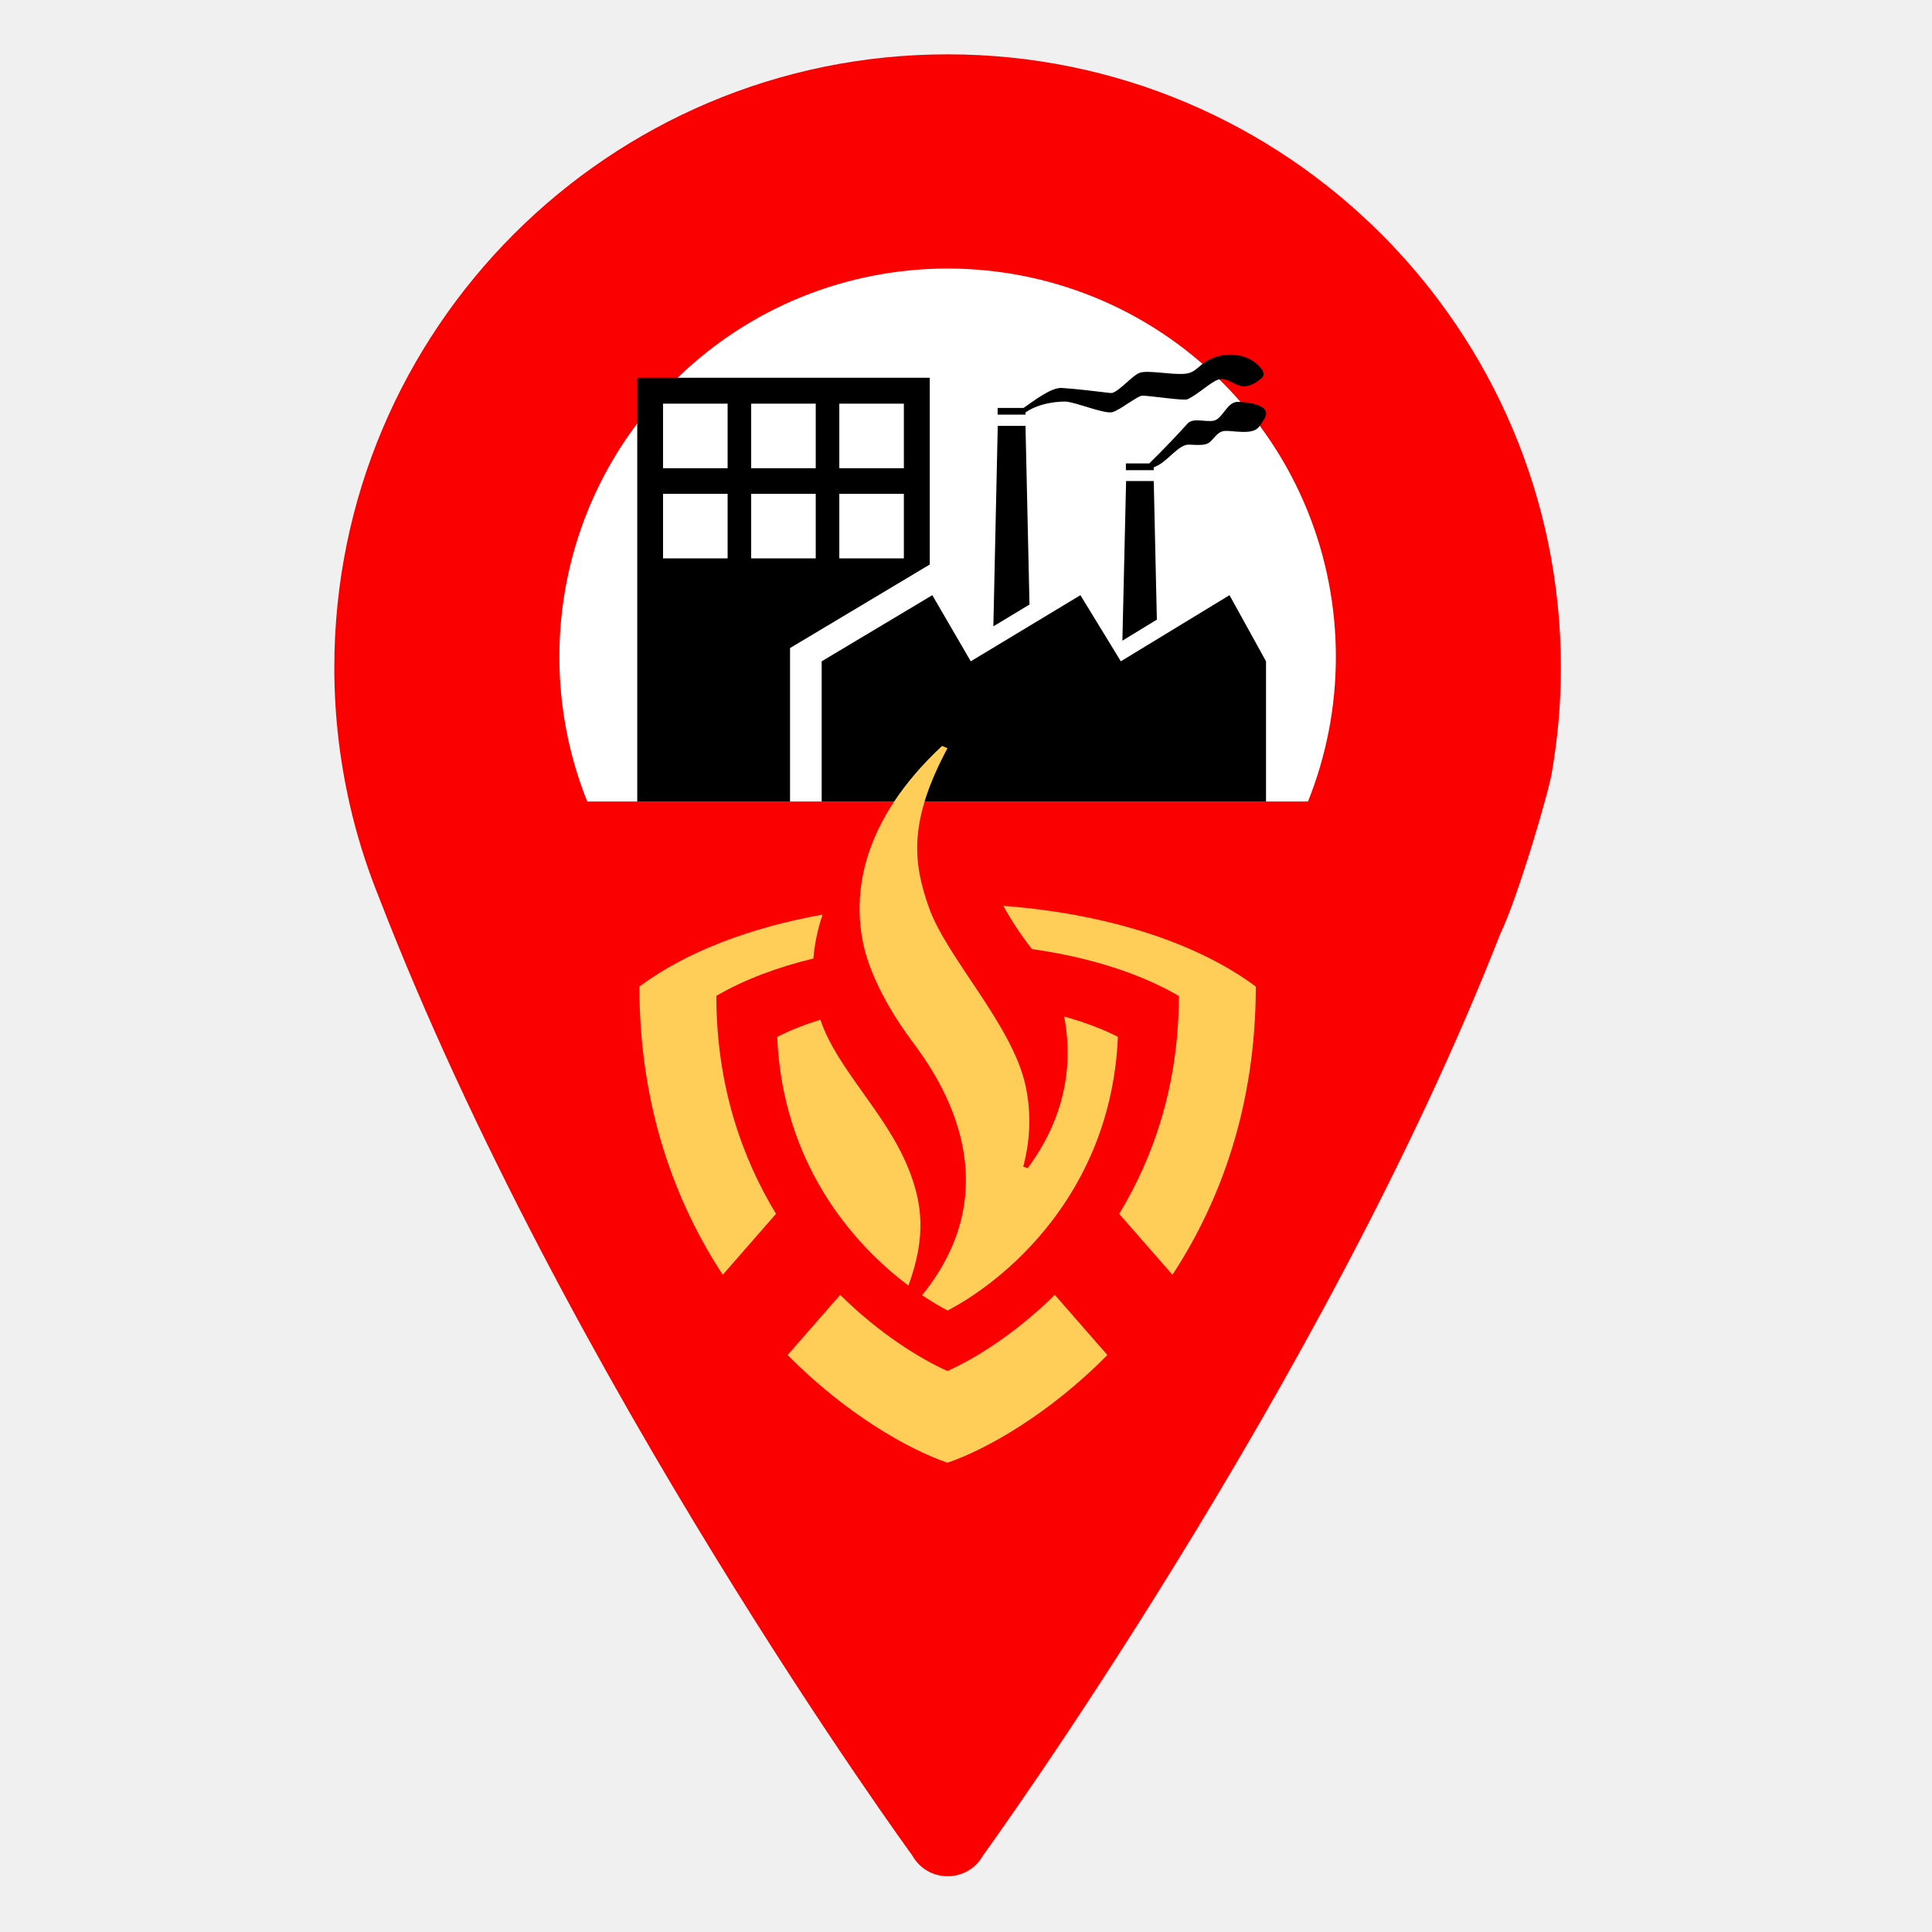
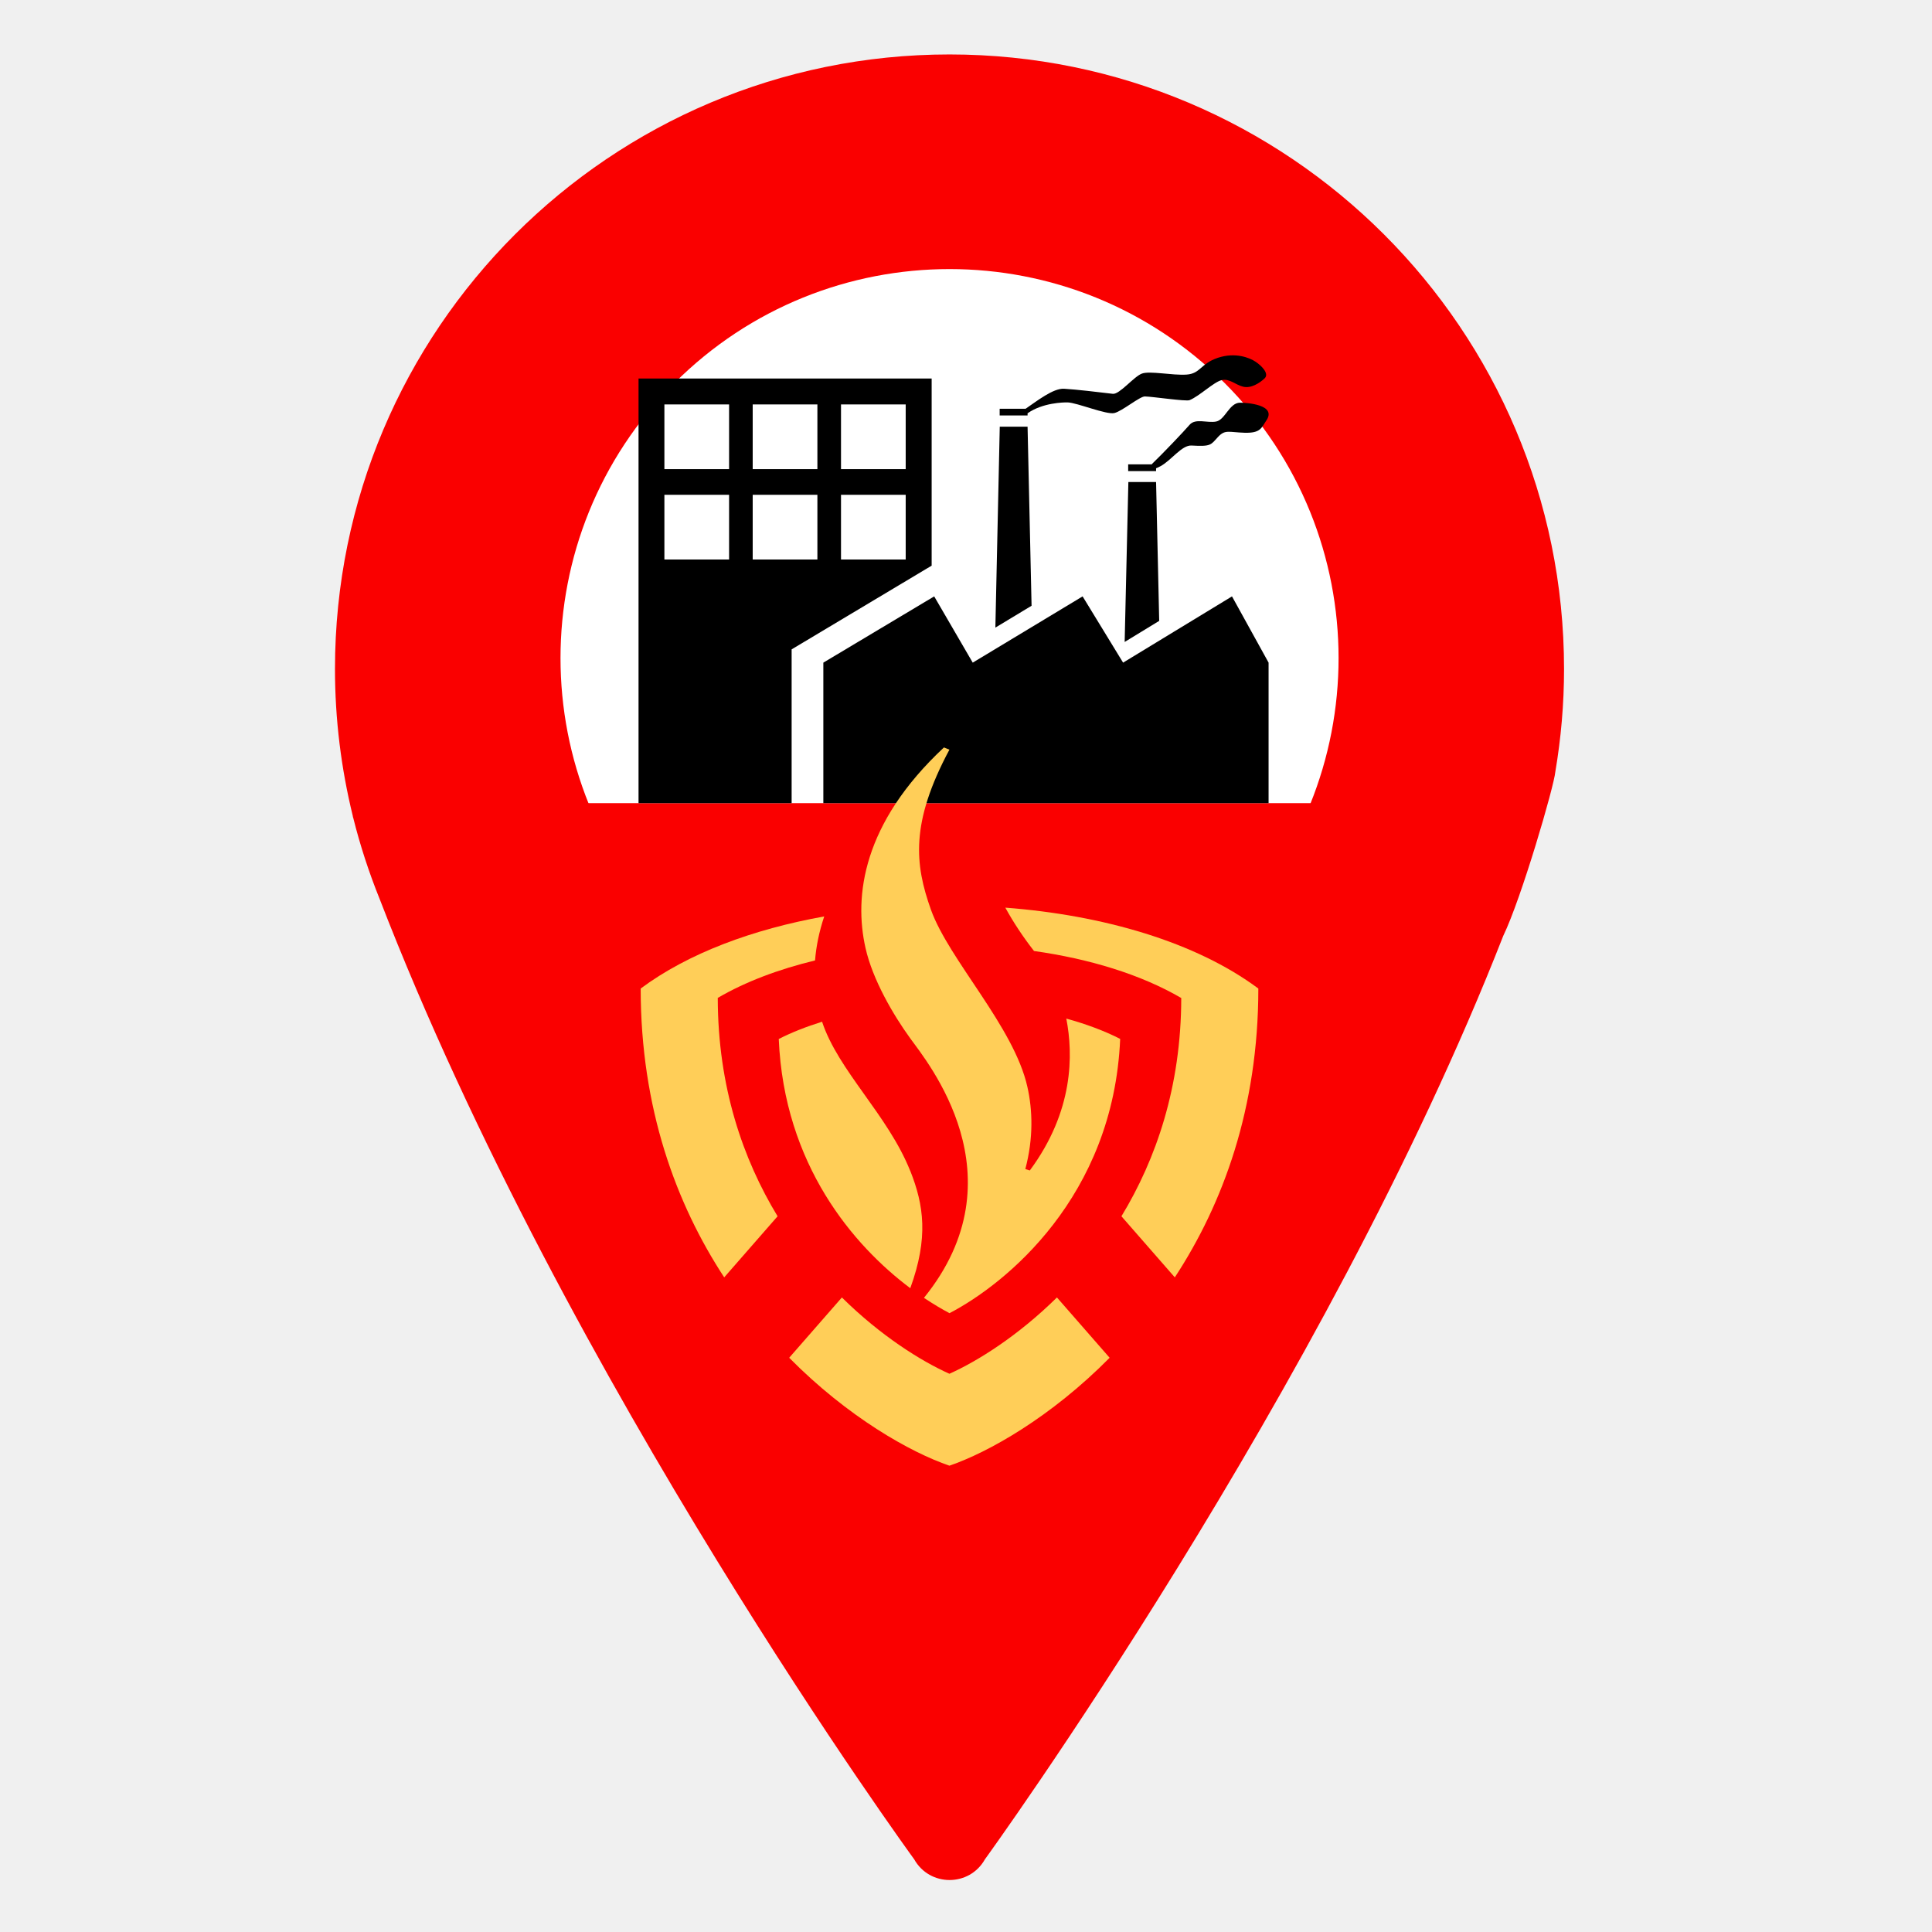
- <svg xmlns="http://www.w3.org/2000/svg" id="Tek" viewBox="0 0 198.4 198.4">
+ <svg xmlns="http://www.w3.org/2000/svg" id="Tek" viewBox="0 0 198 198">
  <defs>
    <style>
      .cls-1 {
        fill: #ffce58;
      }

      .cls-2 {
        fill: #fff;
      }

      .cls-3 {
        fill: #fa0000;
      }
    </style>
  </defs>
  <path class="cls-3" d="M97.31,5.58c-34.78,0-62.98,28.2-62.98,62.98,0,5.18.64,10.22,1.82,15.04,0,.04.01.08.02.12,0,.03.02.06.03.09.71,2.85,1.62,5.62,2.7,8.3,19.18,49.64,54.79,98.44,54.79,98.44,1.59,2.83,5.66,2.83,7.25,0,0,0,34.9-48.08,53.12-94.64,1.86-3.84,5.21-15.33,5.34-16.83.58-3.42.89-6.93.89-10.52,0-34.78-28.2-62.98-62.98-62.98Z" />
  <circle class="cls-2" cx="97.31" cy="67.45" r="39.87" transform="translate(-19.19 88.56) rotate(-45)" />
  <rect class="cls-3" x="57.41" y="82.31" width="79.79" height="25.79" />
  <g>
    <path d="M124.64,43.2c-.92.18-2.12-.37-2.73.34-.61.71-2.75,2.95-3.77,3.93-.04.04-.07.08-.11.12h-2.41v.69h2.86v-.29c.13-.05.28-.12.45-.21,1.13-.61,2.18-2.18,3.19-2.12,2.02.12,1.96-.07,2.7-.87s1.1-.49,2.73-.44c1.66.05,1.72-.52,2.2-1.21,1.2-1.68-2.02-1.87-2.66-1.87-1.1,0-1.53,1.75-2.45,1.93Z" />
    <polygon points="105.31 43.73 102.46 43.73 102.01 64.32 105.72 62.08 105.31 43.73" />
    <polygon points="115.64 49.4 115.26 65.79 118.8 63.63 118.48 49.4 115.64 49.4" />
    <path d="M105.32,42.35c1.54-1.08,3.68-1.12,4.1-1.11.96.03,3.98,1.29,4.79,1.09.81-.2,2.6-1.71,3.12-1.7.75.01,4.22.53,4.58.38,1.04-.43,2.47-1.85,3.28-2.05.81-.2,1.4.47,2.21.67.81.2,1.69-.37,2.2-.85.51-.48-.3-1.29-.91-1.7-.61-.41-2.07-1.01-3.88-.41-1.8.61-1.77,1.62-3.21,1.72s-3.77-.41-4.58-.1c-.81.3-2.29,2.15-2.97,2.07-1.53-.18-3.68-.44-5-.52-1.11-.07-2.82,1.29-3.94,2.05h-2.66v.69h2.86v-.24Z" />
    <path d="M65.44,38.78v43.53h15.69v-15.76l14.35-8.58v-19.18h-30.03ZM74.72,57.34h-6.63v-6.63h6.63v6.63ZM74.72,48.08h-6.63v-6.63h6.63v6.63ZM83.77,57.34h-6.63v-6.63h6.63v6.63ZM83.77,48.08h-6.63v-6.63h6.63v6.63ZM92.82,57.34h-6.63v-6.63h6.63v6.63ZM92.82,48.08h-6.63v-6.63h6.63v6.63Z" />
    <polygon points="126.26 61.12 115.1 67.91 110.95 61.12 99.69 67.91 95.74 61.12 84.38 67.91 84.38 82.31 130.01 82.31 130.01 67.91 126.26 61.12" />
  </g>
  <g>
    <path class="cls-1" d="M93.28,119.99c-2.29-5.73-7.37-10.25-9.03-15.28-1.59.5-3.09,1.08-4.44,1.77.55,12.92,7.69,21.2,13.48,25.54,1.88-5.17,1.39-8.52,0-12.02Z" />
    <g>
      <path class="cls-1" d="M105.95,97.46c5.68.8,10.96,2.4,15.11,4.82-.01,9.1-2.58,16.52-6.13,22.37l5.47,6.26c4.93-7.53,8.56-17.33,8.56-29.6-6.4-4.77-15.92-7.53-25.93-8.29.81,1.48,1.84,3.04,2.94,4.44Z" />
      <path class="cls-1" d="M73.56,102.28c.01,9.1,2.58,16.52,6.13,22.37l-5.47,6.26c-4.93-7.53-8.56-17.33-8.56-29.6,4.86-3.62,11.51-6.08,18.81-7.39-.53,1.59-.83,3.1-.94,4.51-3.71.9-7.12,2.17-9.99,3.85Z" />
    </g>
    <path class="cls-1" d="M97.3,150.21c-3.98-1.36-10.4-4.97-16.42-11.06l5.4-6.18c4,3.95,8.12,6.52,11.02,7.82,2.9-1.3,7.02-3.88,11.02-7.82l5.4,6.18c-6.02,6.09-12.44,9.7-16.42,11.06Z" />
    <path class="cls-1" d="M105.55,119.94c4.48-6.06,4.45-11.85,3.73-15.55,2,.55,3.87,1.24,5.52,2.08-.69,16.21-11.76,25.13-17.49,28.11-.78-.41-1.67-.94-2.62-1.57,10.08-12.44.32-24.2-1.4-26.59-1.74-2.4-3.86-6.01-4.59-9.27-1.2-5.33-.29-12.77,8.04-20.55l.56.23c-4.01,7.5-3.56,11.73-1.89,16.41,1.84,5.13,8.5,11.98,9.88,18.14.54,2.39.63,5.26-.21,8.43l.45.14Z" />
  </g>
</svg>
